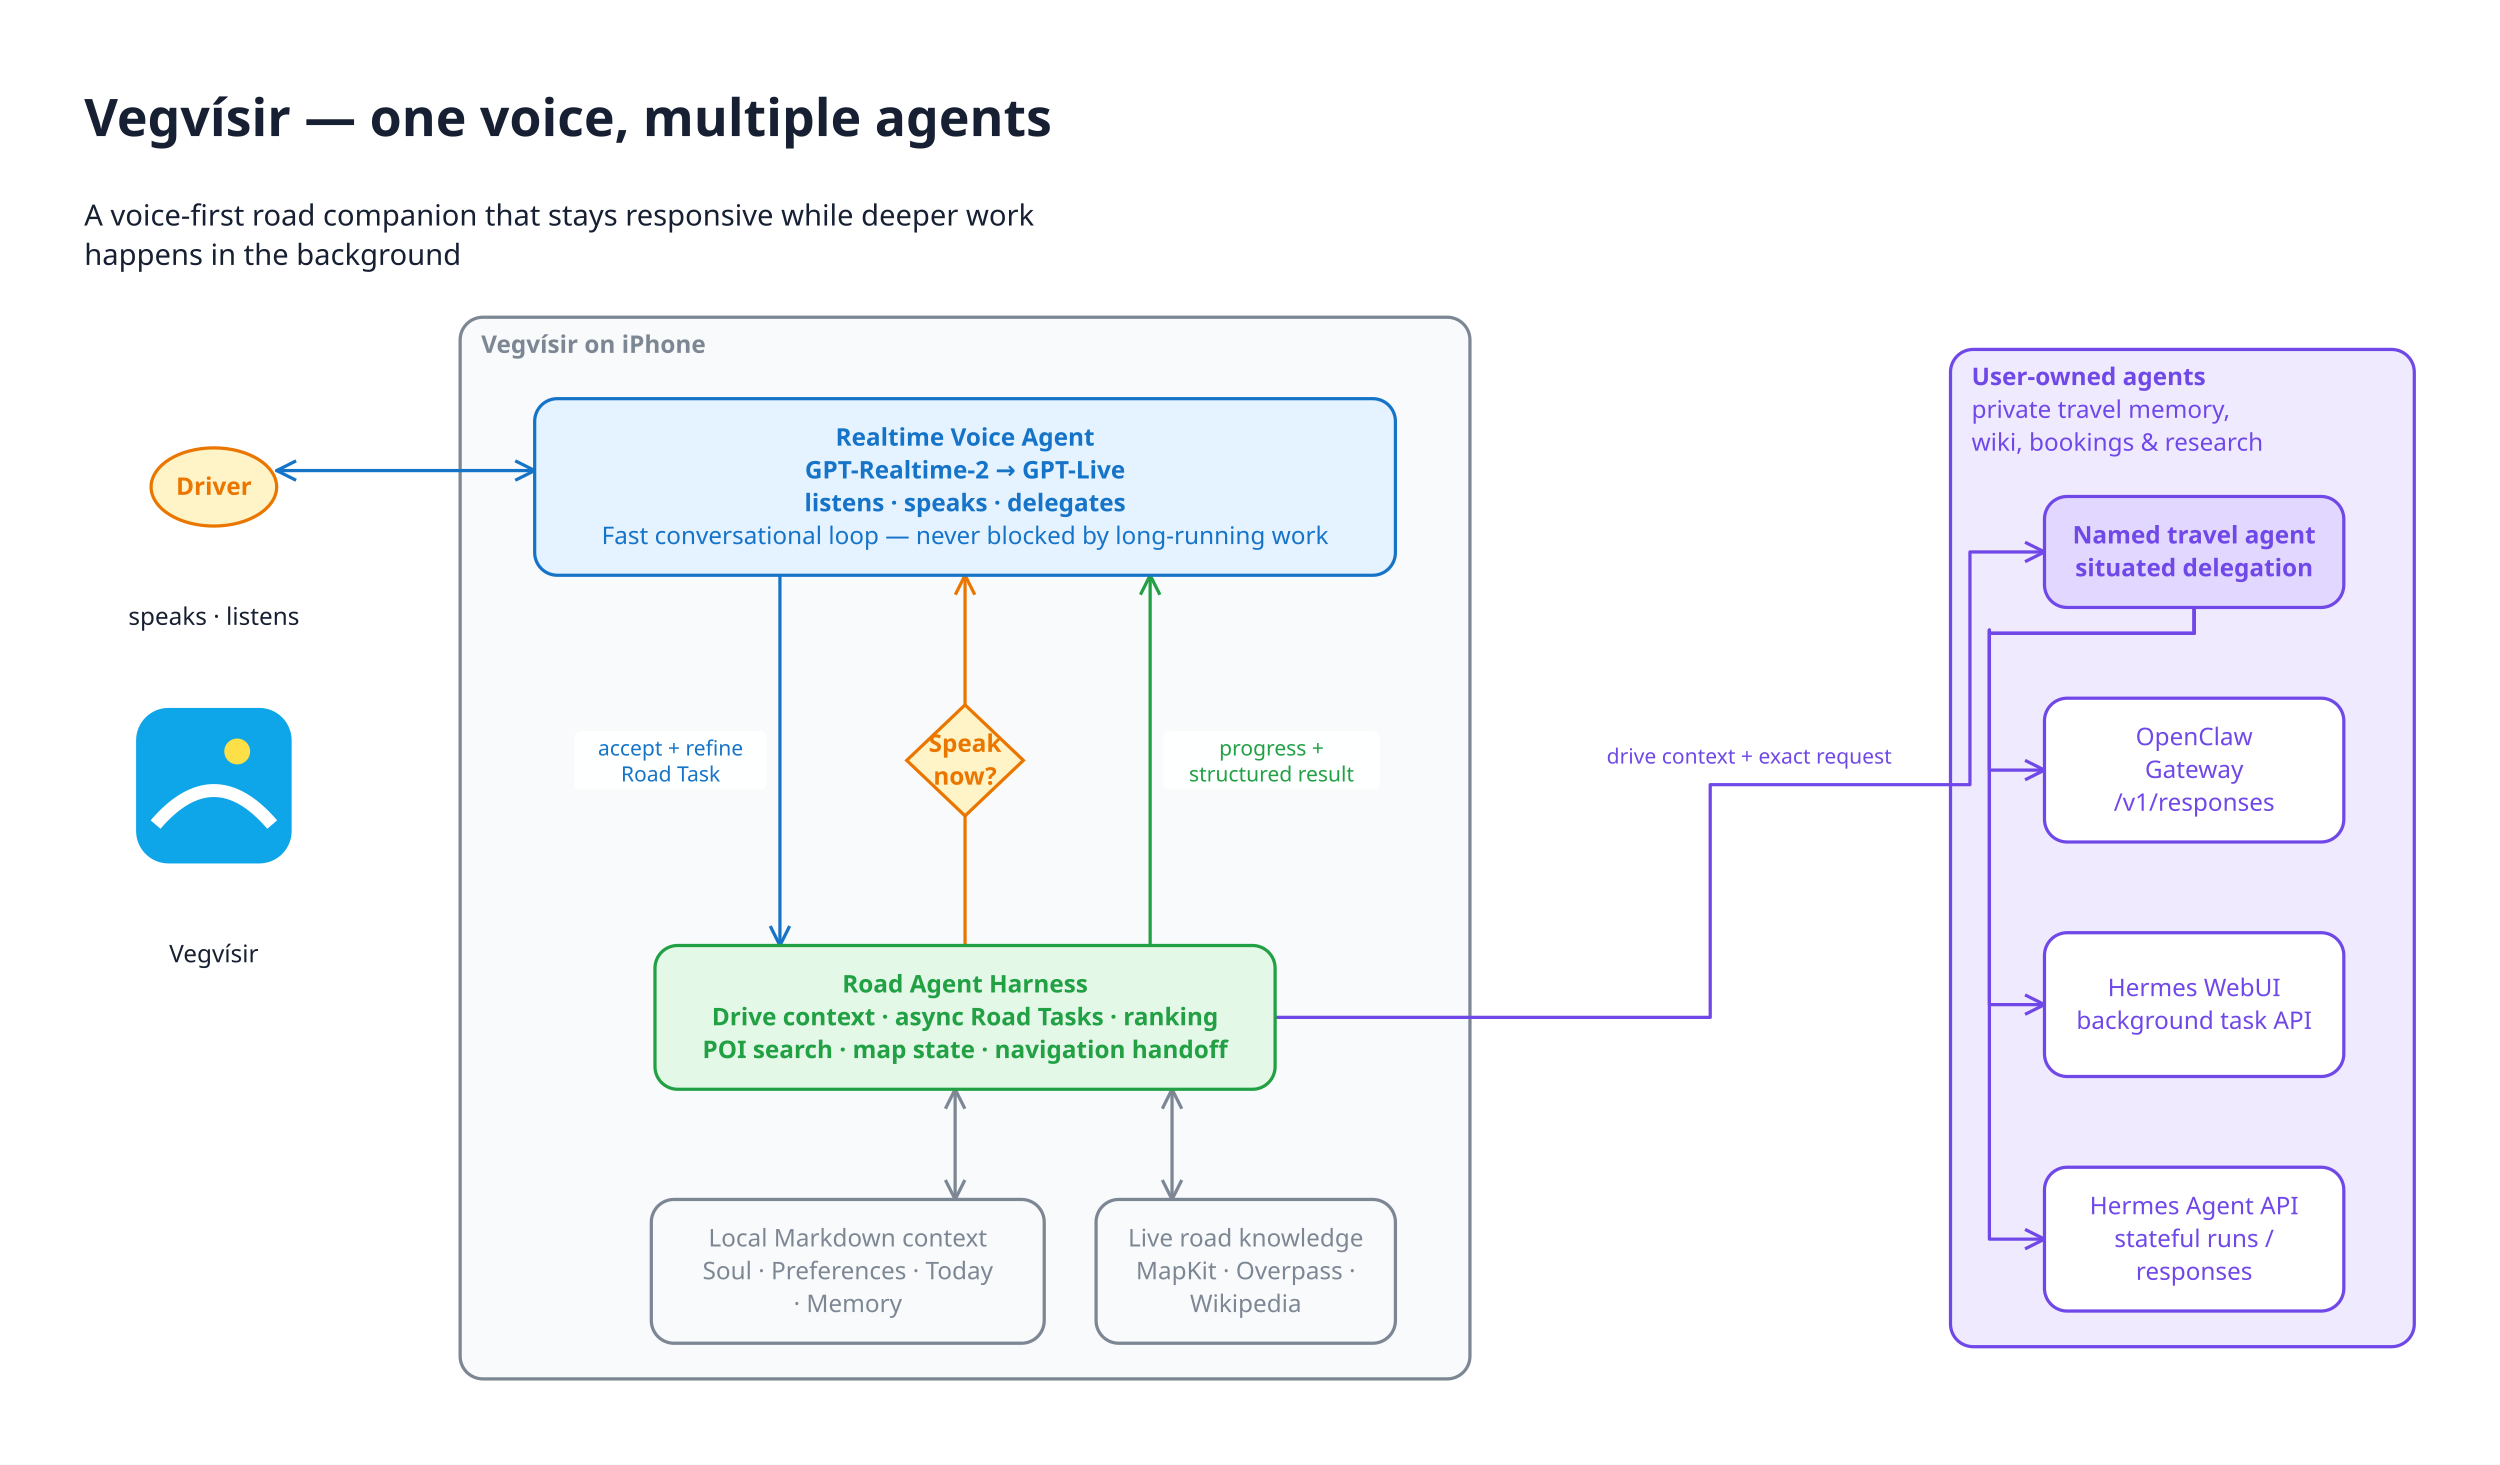
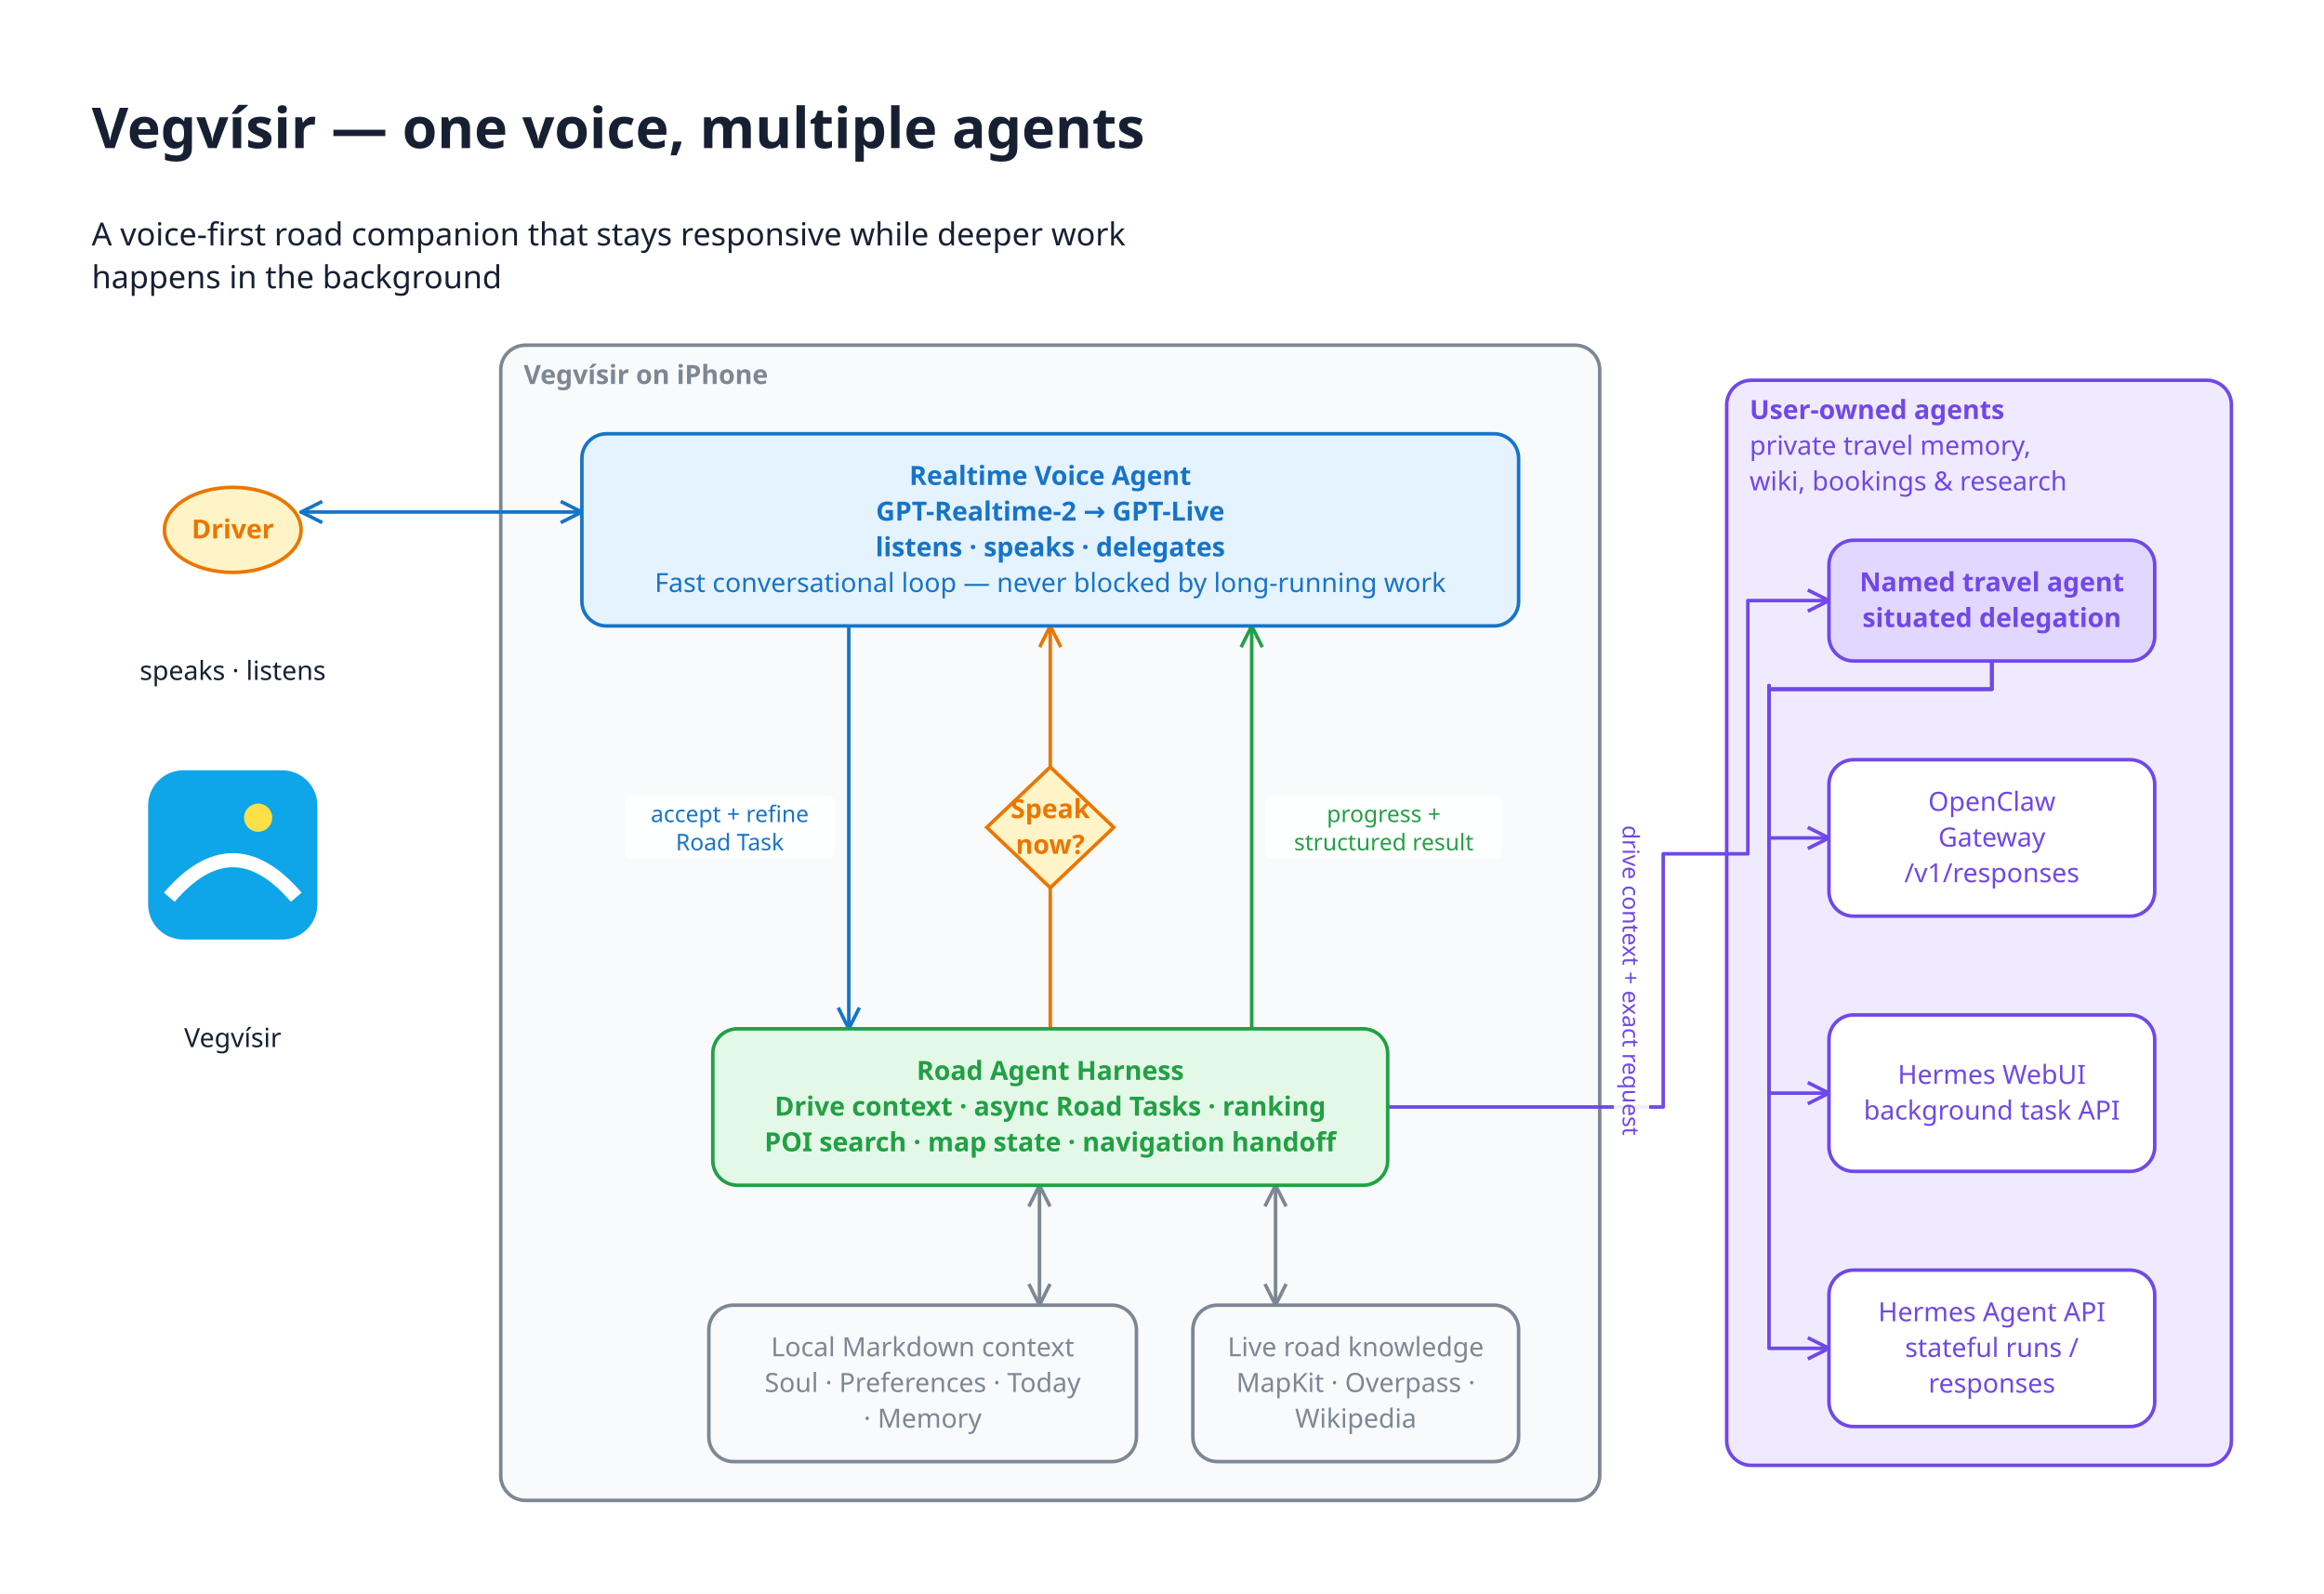
- <svg xmlns="http://www.w3.org/2000/svg" width="1543" height="904" viewBox="0 0 1543 904" role="img" aria-label="vegvisir-voice-agents">
+ <svg xmlns="http://www.w3.org/2000/svg" width="1318" height="904" viewBox="0 0 1318 904" role="img" aria-label="vegvisir-voice-agents">
  <rect width="100%" height="100%" fill="#ffffff" />
  <g id="boundaries">
    <rect x="284" y="195.8" width="623.25" height="655.25" rx="14" fill="#f8fafc" stroke="#7d8794" stroke-width="2" />
-     <rect x="1203.85" y="215.675" width="286.25" height="615.5" rx="14" fill="#f0eaff" stroke="#7048e8" stroke-width="2" />
+     <rect x="979.25" y="215.675" width="286.25" height="615.5" rx="14" fill="#f0eaff" stroke="#7048e8" stroke-width="2" />
  </g>
  <g id="corridor-dividers" />
  <g id="lines">
    <g data-line="accept-road-task">
      <polyline points="481.375,355.05 481.375,583.55" fill="none" stroke="#1674c8" stroke-width="2" stroke-linejoin="round" stroke-linecap="round" />
      <path d="M 475.375 571.55 L 481.375 583.55 L 487.375 571.55" fill="none" stroke="#1674c8" stroke-width="2" stroke-linejoin="round" />
    </g>
    <g data-line="speak">
      <polyline points="595.625,583.55 595.625,555.55 595.625,407.05 595.625,355.05" fill="none" stroke="#ea7600" stroke-width="2" stroke-linejoin="round" stroke-linecap="round" />
      <path d="M 601.625 367.05 L 595.625 355.05 L 589.625 367.05" fill="none" stroke="#ea7600" stroke-width="2" stroke-linejoin="round" />
    </g>
    <g data-line="progress">
      <polyline points="709.875,583.55 709.875,355.05" fill="none" stroke="#21a044" stroke-width="2" stroke-linejoin="round" stroke-linecap="round" />
      <path d="M 715.875 367.05 L 709.875 355.05 L 703.875 367.05" fill="none" stroke="#21a044" stroke-width="2" stroke-linejoin="round" />
    </g>
    <g data-line="local-memory">
      <polyline points="589.511,672.3 589.511,740.3" fill="none" stroke="#7d8794" stroke-width="2" stroke-linejoin="round" stroke-linecap="round" />
      <path d="M 595.511 684.3 L 589.511 672.3 L 583.511 684.3" fill="none" stroke="#7d8794" stroke-width="2" stroke-linejoin="round" />
      <path d="M 583.511 728.3 L 589.511 740.3 L 595.511 728.3" fill="none" stroke="#7d8794" stroke-width="2" stroke-linejoin="round" />
    </g>
    <g data-line="live-knowledge">
      <polyline points="723.383,672.3 723.383,740.3" fill="none" stroke="#7d8794" stroke-width="2" stroke-linejoin="round" stroke-linecap="round" />
      <path d="M 729.383 684.3 L 723.383 672.3 L 717.383 684.3" fill="none" stroke="#7d8794" stroke-width="2" stroke-linejoin="round" />
      <path d="M 717.383 728.3 L 723.383 740.3 L 729.383 728.3" fill="none" stroke="#7d8794" stroke-width="2" stroke-linejoin="round" />
    </g>
    <g data-line="to-openclaw">
-       <polyline points="1354.225,374.925 1354.225,390.925 1227.85,390.925 1227.85,388.925 1227.85,475.3 1261.85,475.3" fill="none" stroke="#7048e8" stroke-width="2" stroke-linejoin="round" stroke-linecap="round" />
-       <path d="M 1249.85 481.3 L 1261.85 475.3 L 1249.85 469.3" fill="none" stroke="#7048e8" stroke-width="2" stroke-linejoin="round" />
+       <polyline points="1129.625,374.925 1129.625,390.925 1003.25,390.925 1003.25,388.925 1003.25,475.3 1037.25,475.3" fill="none" stroke="#7048e8" stroke-width="2" stroke-linejoin="round" stroke-linecap="round" />
+       <path d="M 1025.25 481.3 L 1037.25 475.3 L 1025.25 469.3" fill="none" stroke="#7048e8" stroke-width="2" stroke-linejoin="round" />
    </g>
    <g data-line="to-hermes-webui">
-       <polyline points="1354.225,374.925 1354.225,390.925 1227.85,390.925 1227.85,388.925 1227.85,620.05 1261.85,620.05" fill="none" stroke="#7048e8" stroke-width="2" stroke-linejoin="round" stroke-linecap="round" />
-       <path d="M 1249.85 626.05 L 1261.85 620.05 L 1249.85 614.05" fill="none" stroke="#7048e8" stroke-width="2" stroke-linejoin="round" />
+       <polyline points="1129.625,374.925 1129.625,390.925 1003.25,390.925 1003.25,388.925 1003.25,620.05 1037.25,620.05" fill="none" stroke="#7048e8" stroke-width="2" stroke-linejoin="round" stroke-linecap="round" />
+       <path d="M 1025.25 626.05 L 1037.25 620.05 L 1025.25 614.05" fill="none" stroke="#7048e8" stroke-width="2" stroke-linejoin="round" />
    </g>
    <g data-line="to-hermes-api">
-       <polyline points="1354.225,374.925 1354.225,390.925 1227.85,390.925 1227.85,388.925 1227.85,764.8 1261.85,764.8" fill="none" stroke="#7048e8" stroke-width="2" stroke-linejoin="round" stroke-linecap="round" />
-       <path d="M 1249.85 770.8 L 1261.85 764.8 L 1249.85 758.8" fill="none" stroke="#7048e8" stroke-width="2" stroke-linejoin="round" />
+       <polyline points="1129.625,374.925 1129.625,390.925 1003.25,390.925 1003.25,388.925 1003.25,764.8 1037.25,764.8" fill="none" stroke="#7048e8" stroke-width="2" stroke-linejoin="round" stroke-linecap="round" />
+       <path d="M 1025.25 770.8 L 1037.25 764.8 L 1025.25 758.8" fill="none" stroke="#7048e8" stroke-width="2" stroke-linejoin="round" />
    </g>
    <g data-line="driver-conversation">
      <polyline points="170.75,290.425 330,290.425" fill="none" stroke="#1674c8" stroke-width="2" stroke-linejoin="round" stroke-linecap="round" />
      <path d="M 182.75 284.425 L 170.75 290.425 L 182.75 296.425" fill="none" stroke="#1674c8" stroke-width="2" stroke-linejoin="round" />
      <path d="M 318 296.425 L 330 290.425 L 318 284.425" fill="none" stroke="#1674c8" stroke-width="2" stroke-linejoin="round" />
    </g>
    <g data-line="remote-delegation">
-       <polyline points="787,627.925 1055.55,627.925 1055.55,484.3 1215.85,484.3 1215.85,340.675 1261.85,340.675" fill="none" stroke="#7048e8" stroke-width="2" stroke-linejoin="round" stroke-linecap="round" />
-       <path d="M 1249.85 346.675 L 1261.85 340.675 L 1249.85 334.675" fill="none" stroke="#7048e8" stroke-width="2" stroke-linejoin="round" />
+       <polyline points="787,627.925 943.25,627.925 943.25,484.3 991.25,484.3 991.25,340.675 1037.25,340.675" fill="none" stroke="#7048e8" stroke-width="2" stroke-linejoin="round" stroke-linecap="round" />
+       <path d="M 1025.25 346.675 L 1037.25 340.675 L 1025.25 334.675" fill="none" stroke="#7048e8" stroke-width="2" stroke-linejoin="round" />
    </g>
  </g>
  <g id="objects">
    <ellipse cx="132" cy="300.55" rx="38.75" ry="24.125" fill="#fff4c7" stroke="#ea7600" stroke-width="2" />
    <g>
      <rect x="84" y="436.925" width="96" height="96" rx="20" fill="#0ea5e9" />
      <path d="M 96 508.925 Q 132 466.925 168 508.925" fill="none" stroke="#fff" stroke-width="8" />
      <circle cx="146.4" cy="463.805" r="8" fill="#fde047" />
    </g>
    <rect x="330" y="246.05" width="531.25" height="109" rx="14" fill="#e5f2ff" stroke="#1674c8" stroke-width="2" />
    <polygon points="595.625,435.05 631.625,469.3 595.625,503.55 559.625,469.3" fill="#fff4c7" stroke="#ea7600" stroke-width="2" />
    <rect x="404.25" y="583.55" width="382.75" height="88.75" rx="14" fill="#e3f8e7" stroke="#21a044" stroke-width="2" />
    <rect x="402" y="740.3" width="242.5" height="88.75" rx="14" fill="#f8fafc" stroke="#7d8794" stroke-width="2" />
    <rect x="676.5" y="740.3" width="184.75" height="88.75" rx="14" fill="#f8fafc" stroke="#7d8794" stroke-width="2" />
-     <rect x="1261.85" y="306.425" width="184.75" height="68.5" rx="14" fill="#e2d7ff" stroke="#7048e8" stroke-width="2" />
-     <rect x="1261.85" y="430.925" width="184.75" height="88.75" rx="14" fill="#ffffff" stroke="#7048e8" stroke-width="2" />
-     <rect x="1261.85" y="575.675" width="184.75" height="88.75" rx="14" fill="#ffffff" stroke="#7048e8" stroke-width="2" />
-     <rect x="1261.85" y="720.425" width="184.75" height="88.75" rx="14" fill="#ffffff" stroke="#7048e8" stroke-width="2" />
+     <rect x="1037.25" y="306.425" width="184.75" height="68.5" rx="14" fill="#e2d7ff" stroke="#7048e8" stroke-width="2" />
+     <rect x="1037.25" y="430.925" width="184.75" height="88.75" rx="14" fill="#ffffff" stroke="#7048e8" stroke-width="2" />
+     <rect x="1037.25" y="575.675" width="184.75" height="88.75" rx="14" fill="#ffffff" stroke="#7048e8" stroke-width="2" />
+     <rect x="1037.25" y="720.425" width="184.75" height="88.75" rx="14" fill="#ffffff" stroke="#7048e8" stroke-width="2" />
  </g>
  <g id="ports" />
  <g id="text">
    <text x="52" y="84" text-anchor="start" fill="#172033" font-family="ui-rounded, 'Comic Sans MS', sans-serif" font-size="32" font-weight="700">Vegvísir — one voice, multiple agents</text>
    <text x="52" y="139.2" text-anchor="start" fill="#172033" font-family="ui-rounded, 'Comic Sans MS', sans-serif" font-size="18" font-weight="450">A voice-first road companion that stays responsive while deeper work</text>
    <text x="52" y="163.5" text-anchor="start" fill="#172033" font-family="ui-rounded, 'Comic Sans MS', sans-serif" font-size="18" font-weight="450">happens in the background</text>
    <text x="132" y="305.425" text-anchor="middle" fill="#ea7600" font-family="ui-rounded, 'Comic Sans MS', sans-serif" font-size="15" font-weight="700">Driver</text>
    <text x="132" y="385.675" text-anchor="middle" fill="#172033" font-family="ui-rounded, 'Comic Sans MS', sans-serif" font-size="15" font-weight="450">speaks · listens</text>
    <text x="132" y="593.925" text-anchor="middle" fill="#172033" font-family="ui-rounded, 'Comic Sans MS', sans-serif" font-size="15" font-weight="450">Vegvísir</text>
    <text x="297" y="217.8" text-anchor="start" fill="#7d8794" font-family="ui-rounded, 'Comic Sans MS', sans-serif" font-size="15" font-weight="700">Vegvísir on iPhone</text>
    <text x="595.625" y="275.05" text-anchor="middle" fill="#1674c8" font-family="ui-rounded, 'Comic Sans MS', sans-serif" font-size="15" font-weight="700">Realtime Voice Agent</text>
    <text x="595.625" y="295.3" text-anchor="middle" fill="#1674c8" font-family="ui-rounded, 'Comic Sans MS', sans-serif" font-size="15" font-weight="700">GPT-Realtime-2 → GPT-Live</text>
    <text x="595.625" y="315.55" text-anchor="middle" fill="#1674c8" font-family="ui-rounded, 'Comic Sans MS', sans-serif" font-size="15" font-weight="700">listens · speaks · delegates</text>
    <text x="595.625" y="335.8" text-anchor="middle" fill="#1674c8" font-family="ui-rounded, 'Comic Sans MS', sans-serif" font-size="15" font-weight="450">Fast conversational loop — never blocked by long-running work</text>
    <text x="595.625" y="464.05" text-anchor="middle" fill="#ea7600" font-family="ui-rounded, 'Comic Sans MS', sans-serif" font-size="15" font-weight="700">Speak</text>
    <text x="595.625" y="484.3" text-anchor="middle" fill="#ea7600" font-family="ui-rounded, 'Comic Sans MS', sans-serif" font-size="15" font-weight="700">now?</text>
    <text x="595.625" y="612.55" text-anchor="middle" fill="#21a044" font-family="ui-rounded, 'Comic Sans MS', sans-serif" font-size="15" font-weight="700">Road Agent Harness</text>
    <text x="595.625" y="632.8" text-anchor="middle" fill="#21a044" font-family="ui-rounded, 'Comic Sans MS', sans-serif" font-size="15" font-weight="700">Drive context · async Road Tasks · ranking</text>
    <text x="595.625" y="653.05" text-anchor="middle" fill="#21a044" font-family="ui-rounded, 'Comic Sans MS', sans-serif" font-size="15" font-weight="700">POI search · map state · navigation handoff</text>
    <text x="523.25" y="769.3" text-anchor="middle" fill="#7d8794" font-family="ui-rounded, 'Comic Sans MS', sans-serif" font-size="15" font-weight="450">Local Markdown context</text>
    <text x="523.25" y="789.55" text-anchor="middle" fill="#7d8794" font-family="ui-rounded, 'Comic Sans MS', sans-serif" font-size="15" font-weight="450">Soul · Preferences · Today</text>
    <text x="523.25" y="809.8" text-anchor="middle" fill="#7d8794" font-family="ui-rounded, 'Comic Sans MS', sans-serif" font-size="15" font-weight="450">· Memory</text>
    <text x="768.875" y="769.3" text-anchor="middle" fill="#7d8794" font-family="ui-rounded, 'Comic Sans MS', sans-serif" font-size="15" font-weight="450">Live road knowledge</text>
    <text x="768.875" y="789.55" text-anchor="middle" fill="#7d8794" font-family="ui-rounded, 'Comic Sans MS', sans-serif" font-size="15" font-weight="450">MapKit · Overpass ·</text>
    <text x="768.875" y="809.8" text-anchor="middle" fill="#7d8794" font-family="ui-rounded, 'Comic Sans MS', sans-serif" font-size="15" font-weight="450">Wikipedia</text>
-     <text x="1216.85" y="237.675" text-anchor="start" fill="#7048e8" font-family="ui-rounded, 'Comic Sans MS', sans-serif" font-size="15" font-weight="700">User-owned agents</text>
-     <text x="1216.85" y="257.925" text-anchor="start" fill="#7048e8" font-family="ui-rounded, 'Comic Sans MS', sans-serif" font-size="15" font-weight="450">private travel memory,</text>
-     <text x="1216.85" y="278.175" text-anchor="start" fill="#7048e8" font-family="ui-rounded, 'Comic Sans MS', sans-serif" font-size="15" font-weight="450">wiki, bookings &amp; research</text>
-     <text x="1354.225" y="335.425" text-anchor="middle" fill="#7048e8" font-family="ui-rounded, 'Comic Sans MS', sans-serif" font-size="15" font-weight="700">Named travel agent</text>
-     <text x="1354.225" y="355.675" text-anchor="middle" fill="#7048e8" font-family="ui-rounded, 'Comic Sans MS', sans-serif" font-size="15" font-weight="700">situated delegation</text>
-     <text x="1354.225" y="459.925" text-anchor="middle" fill="#7048e8" font-family="ui-rounded, 'Comic Sans MS', sans-serif" font-size="15" font-weight="450">OpenClaw</text>
-     <text x="1354.225" y="480.175" text-anchor="middle" fill="#7048e8" font-family="ui-rounded, 'Comic Sans MS', sans-serif" font-size="15" font-weight="450">Gateway</text>
-     <text x="1354.225" y="500.425" text-anchor="middle" fill="#7048e8" font-family="ui-rounded, 'Comic Sans MS', sans-serif" font-size="15" font-weight="450">/v1/responses</text>
-     <text x="1354.225" y="614.8" text-anchor="middle" fill="#7048e8" font-family="ui-rounded, 'Comic Sans MS', sans-serif" font-size="15" font-weight="450">Hermes WebUI</text>
-     <text x="1354.225" y="635.05" text-anchor="middle" fill="#7048e8" font-family="ui-rounded, 'Comic Sans MS', sans-serif" font-size="15" font-weight="450">background task API</text>
-     <text x="1354.225" y="749.425" text-anchor="middle" fill="#7048e8" font-family="ui-rounded, 'Comic Sans MS', sans-serif" font-size="15" font-weight="450">Hermes Agent API</text>
-     <text x="1354.225" y="769.675" text-anchor="middle" fill="#7048e8" font-family="ui-rounded, 'Comic Sans MS', sans-serif" font-size="15" font-weight="450">stateful runs /</text>
-     <text x="1354.225" y="789.925" text-anchor="middle" fill="#7048e8" font-family="ui-rounded, 'Comic Sans MS', sans-serif" font-size="15" font-weight="450">responses</text>
+     <text x="992.25" y="237.675" text-anchor="start" fill="#7048e8" font-family="ui-rounded, 'Comic Sans MS', sans-serif" font-size="15" font-weight="700">User-owned agents</text>
+     <text x="992.25" y="257.925" text-anchor="start" fill="#7048e8" font-family="ui-rounded, 'Comic Sans MS', sans-serif" font-size="15" font-weight="450">private travel memory,</text>
+     <text x="992.25" y="278.175" text-anchor="start" fill="#7048e8" font-family="ui-rounded, 'Comic Sans MS', sans-serif" font-size="15" font-weight="450">wiki, bookings &amp; research</text>
+     <text x="1129.625" y="335.425" text-anchor="middle" fill="#7048e8" font-family="ui-rounded, 'Comic Sans MS', sans-serif" font-size="15" font-weight="700">Named travel agent</text>
+     <text x="1129.625" y="355.675" text-anchor="middle" fill="#7048e8" font-family="ui-rounded, 'Comic Sans MS', sans-serif" font-size="15" font-weight="700">situated delegation</text>
+     <text x="1129.625" y="459.925" text-anchor="middle" fill="#7048e8" font-family="ui-rounded, 'Comic Sans MS', sans-serif" font-size="15" font-weight="450">OpenClaw</text>
+     <text x="1129.625" y="480.175" text-anchor="middle" fill="#7048e8" font-family="ui-rounded, 'Comic Sans MS', sans-serif" font-size="15" font-weight="450">Gateway</text>
+     <text x="1129.625" y="500.425" text-anchor="middle" fill="#7048e8" font-family="ui-rounded, 'Comic Sans MS', sans-serif" font-size="15" font-weight="450">/v1/responses</text>
+     <text x="1129.625" y="614.8" text-anchor="middle" fill="#7048e8" font-family="ui-rounded, 'Comic Sans MS', sans-serif" font-size="15" font-weight="450">Hermes WebUI</text>
+     <text x="1129.625" y="635.05" text-anchor="middle" fill="#7048e8" font-family="ui-rounded, 'Comic Sans MS', sans-serif" font-size="15" font-weight="450">background task API</text>
+     <text x="1129.625" y="749.425" text-anchor="middle" fill="#7048e8" font-family="ui-rounded, 'Comic Sans MS', sans-serif" font-size="15" font-weight="450">Hermes Agent API</text>
+     <text x="1129.625" y="769.675" text-anchor="middle" fill="#7048e8" font-family="ui-rounded, 'Comic Sans MS', sans-serif" font-size="15" font-weight="450">stateful runs /</text>
+     <text x="1129.625" y="789.925" text-anchor="middle" fill="#7048e8" font-family="ui-rounded, 'Comic Sans MS', sans-serif" font-size="15" font-weight="450">responses</text>
    <g>
      <rect x="354.375" y="451.3" width="119" height="36" rx="4" fill="#ffffff" fill-opacity=".9" />
      <text x="413.875" y="466.3" text-anchor="middle" font-family="ui-rounded, sans-serif" font-size="13" fill="#1674c8">accept + refine</text>
      <text x="413.875" y="482.3" text-anchor="middle" font-family="ui-rounded, sans-serif" font-size="13" fill="#1674c8">Road Task</text>
    </g>
    <g>
      <rect x="717.875" y="451.3" width="133.8" height="36" rx="4" fill="#ffffff" fill-opacity=".9" />
      <text x="784.775" y="466.3" text-anchor="middle" font-family="ui-rounded, sans-serif" font-size="13" fill="#21a044">progress +</text>
      <text x="784.775" y="482.3" text-anchor="middle" font-family="ui-rounded, sans-serif" font-size="13" fill="#21a044">structured result</text>
    </g>
-     <g>
-       <rect x="968.295" y="456.3" width="222.6" height="20" rx="4" fill="#ffffff" fill-opacity=".9" />
-       <text x="1079.595" y="471.3" text-anchor="middle" font-family="ui-rounded, sans-serif" font-size="13" fill="#7048e8">drive context + exact request</text>
+     <g transform="rotate(90 925.25 556.1125)">
+       <rect x="813.95" y="546.112" width="222.6" height="20" rx="4" fill="#ffffff" fill-opacity=".9" />
+       <text x="925.25" y="561.112" text-anchor="middle" font-family="ui-rounded, sans-serif" font-size="13" fill="#7048e8">drive context + exact request</text>
    </g>
  </g>
</svg>
